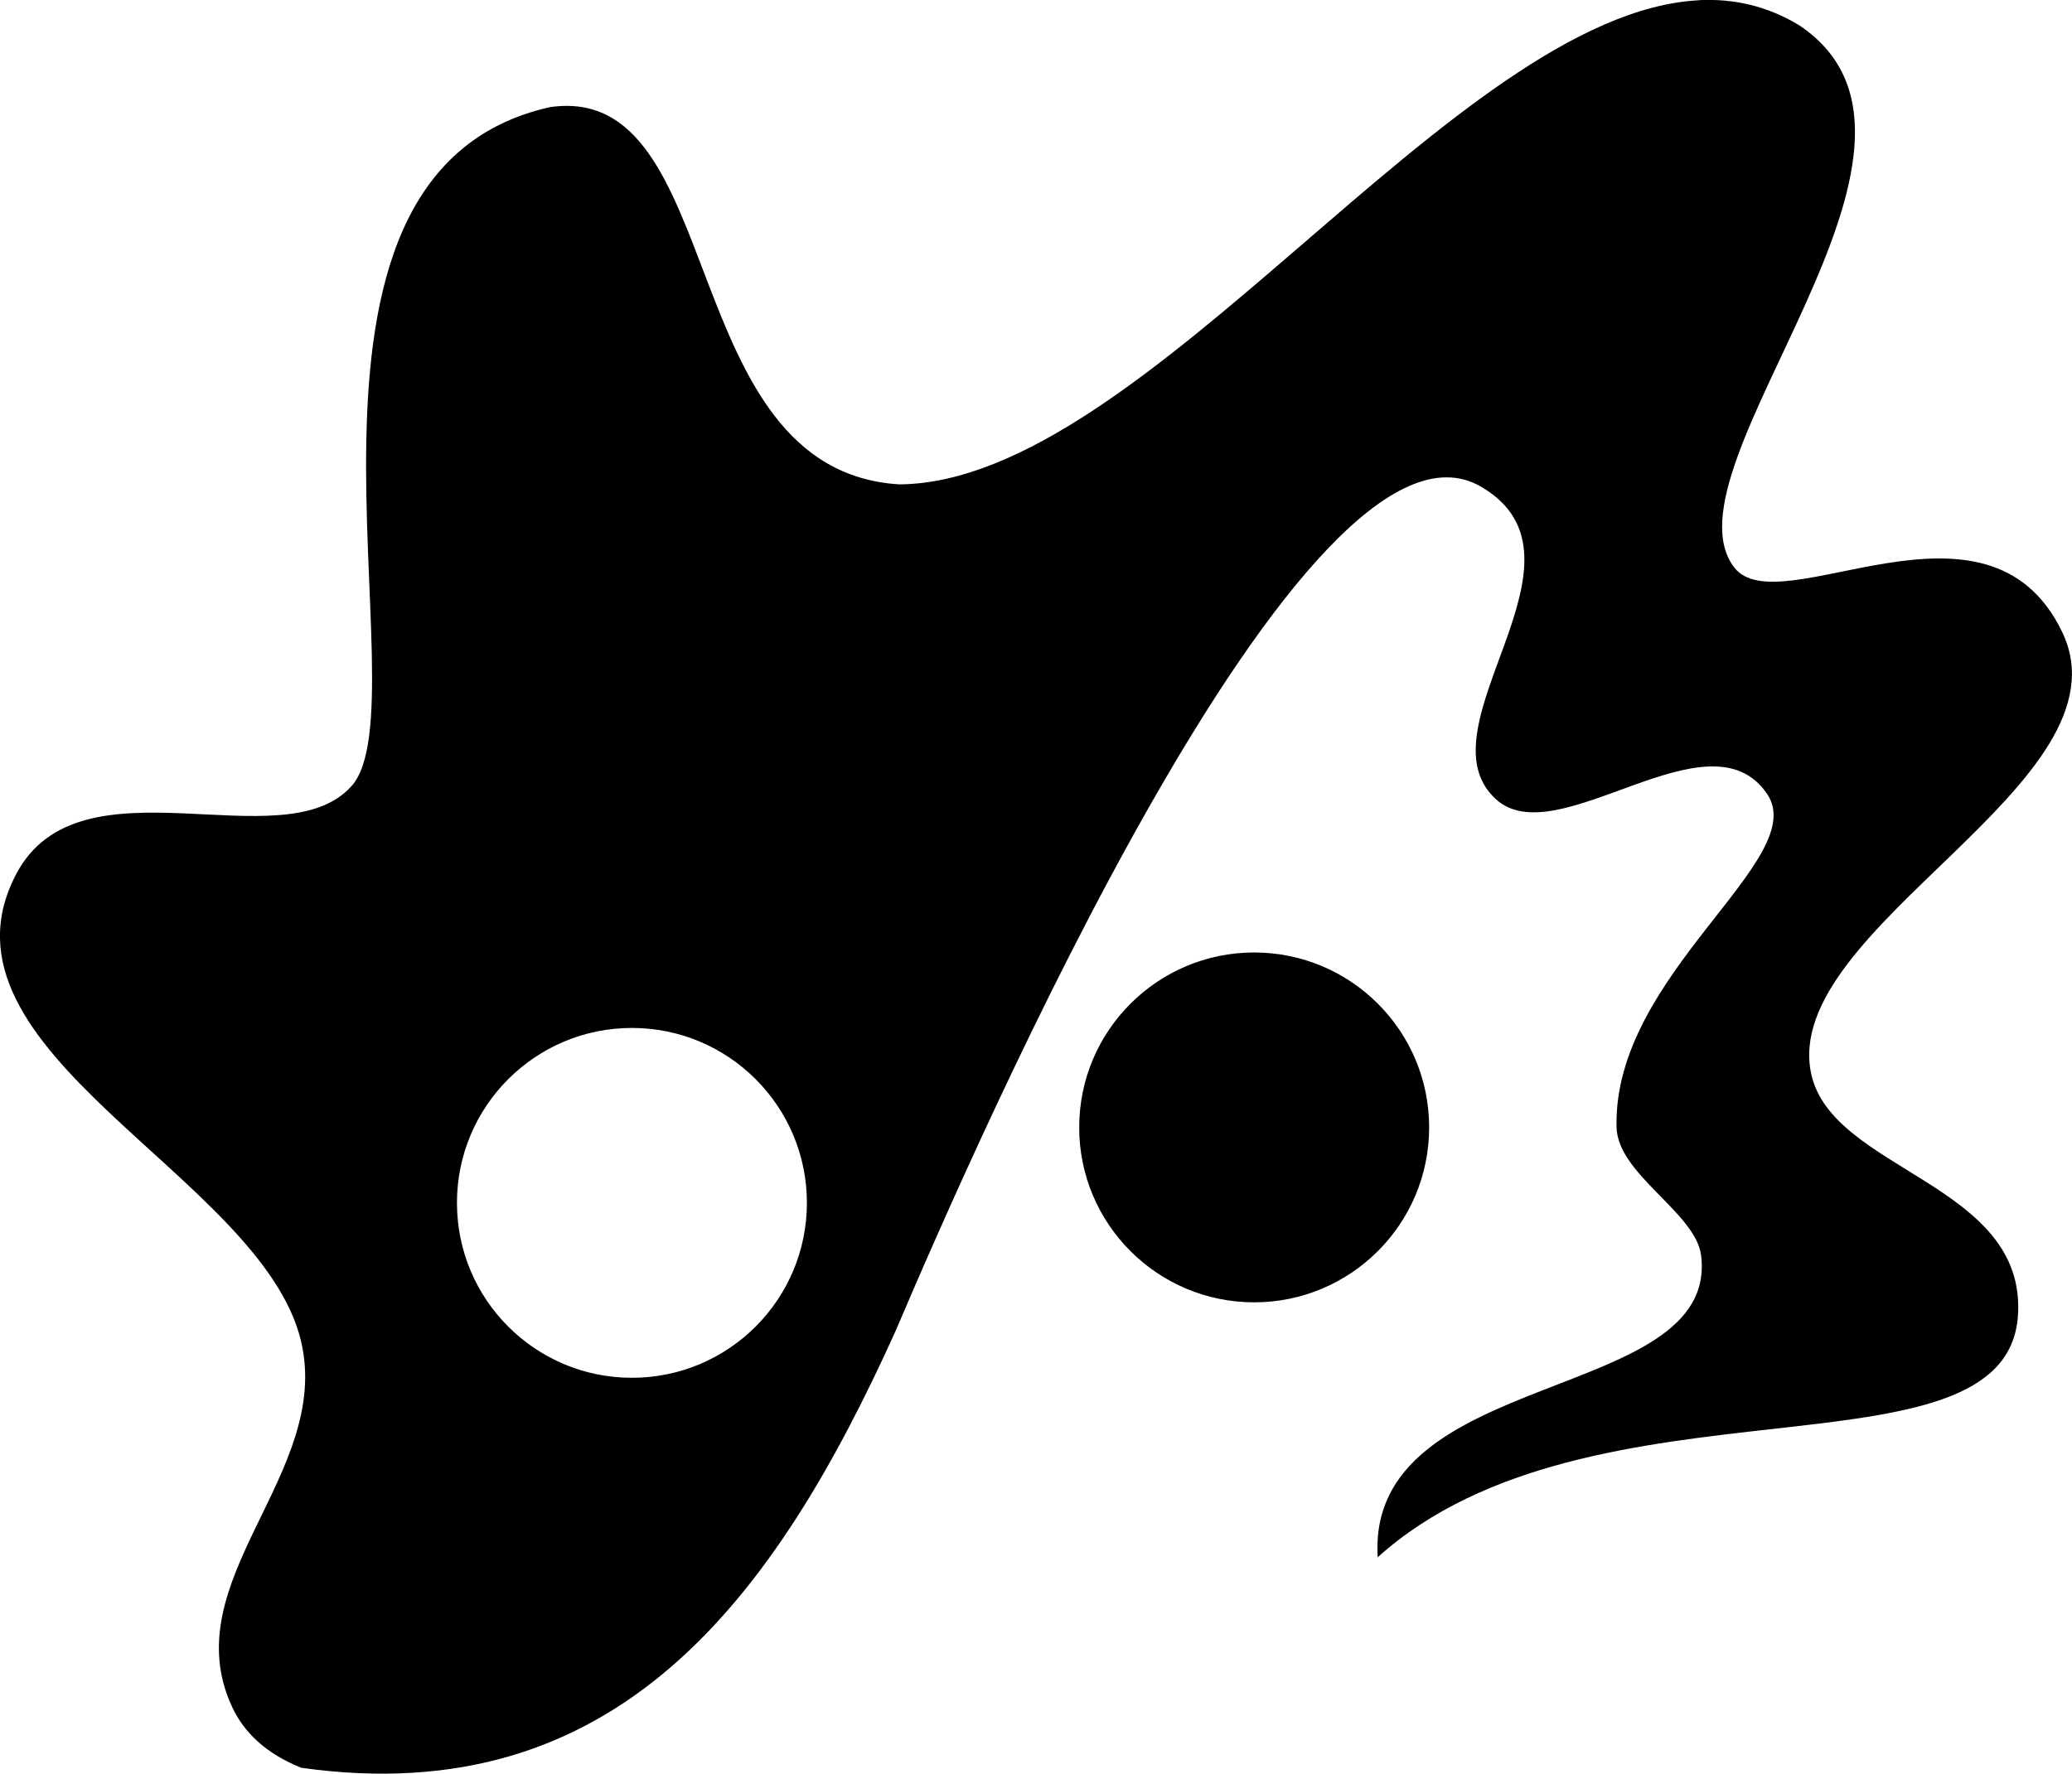
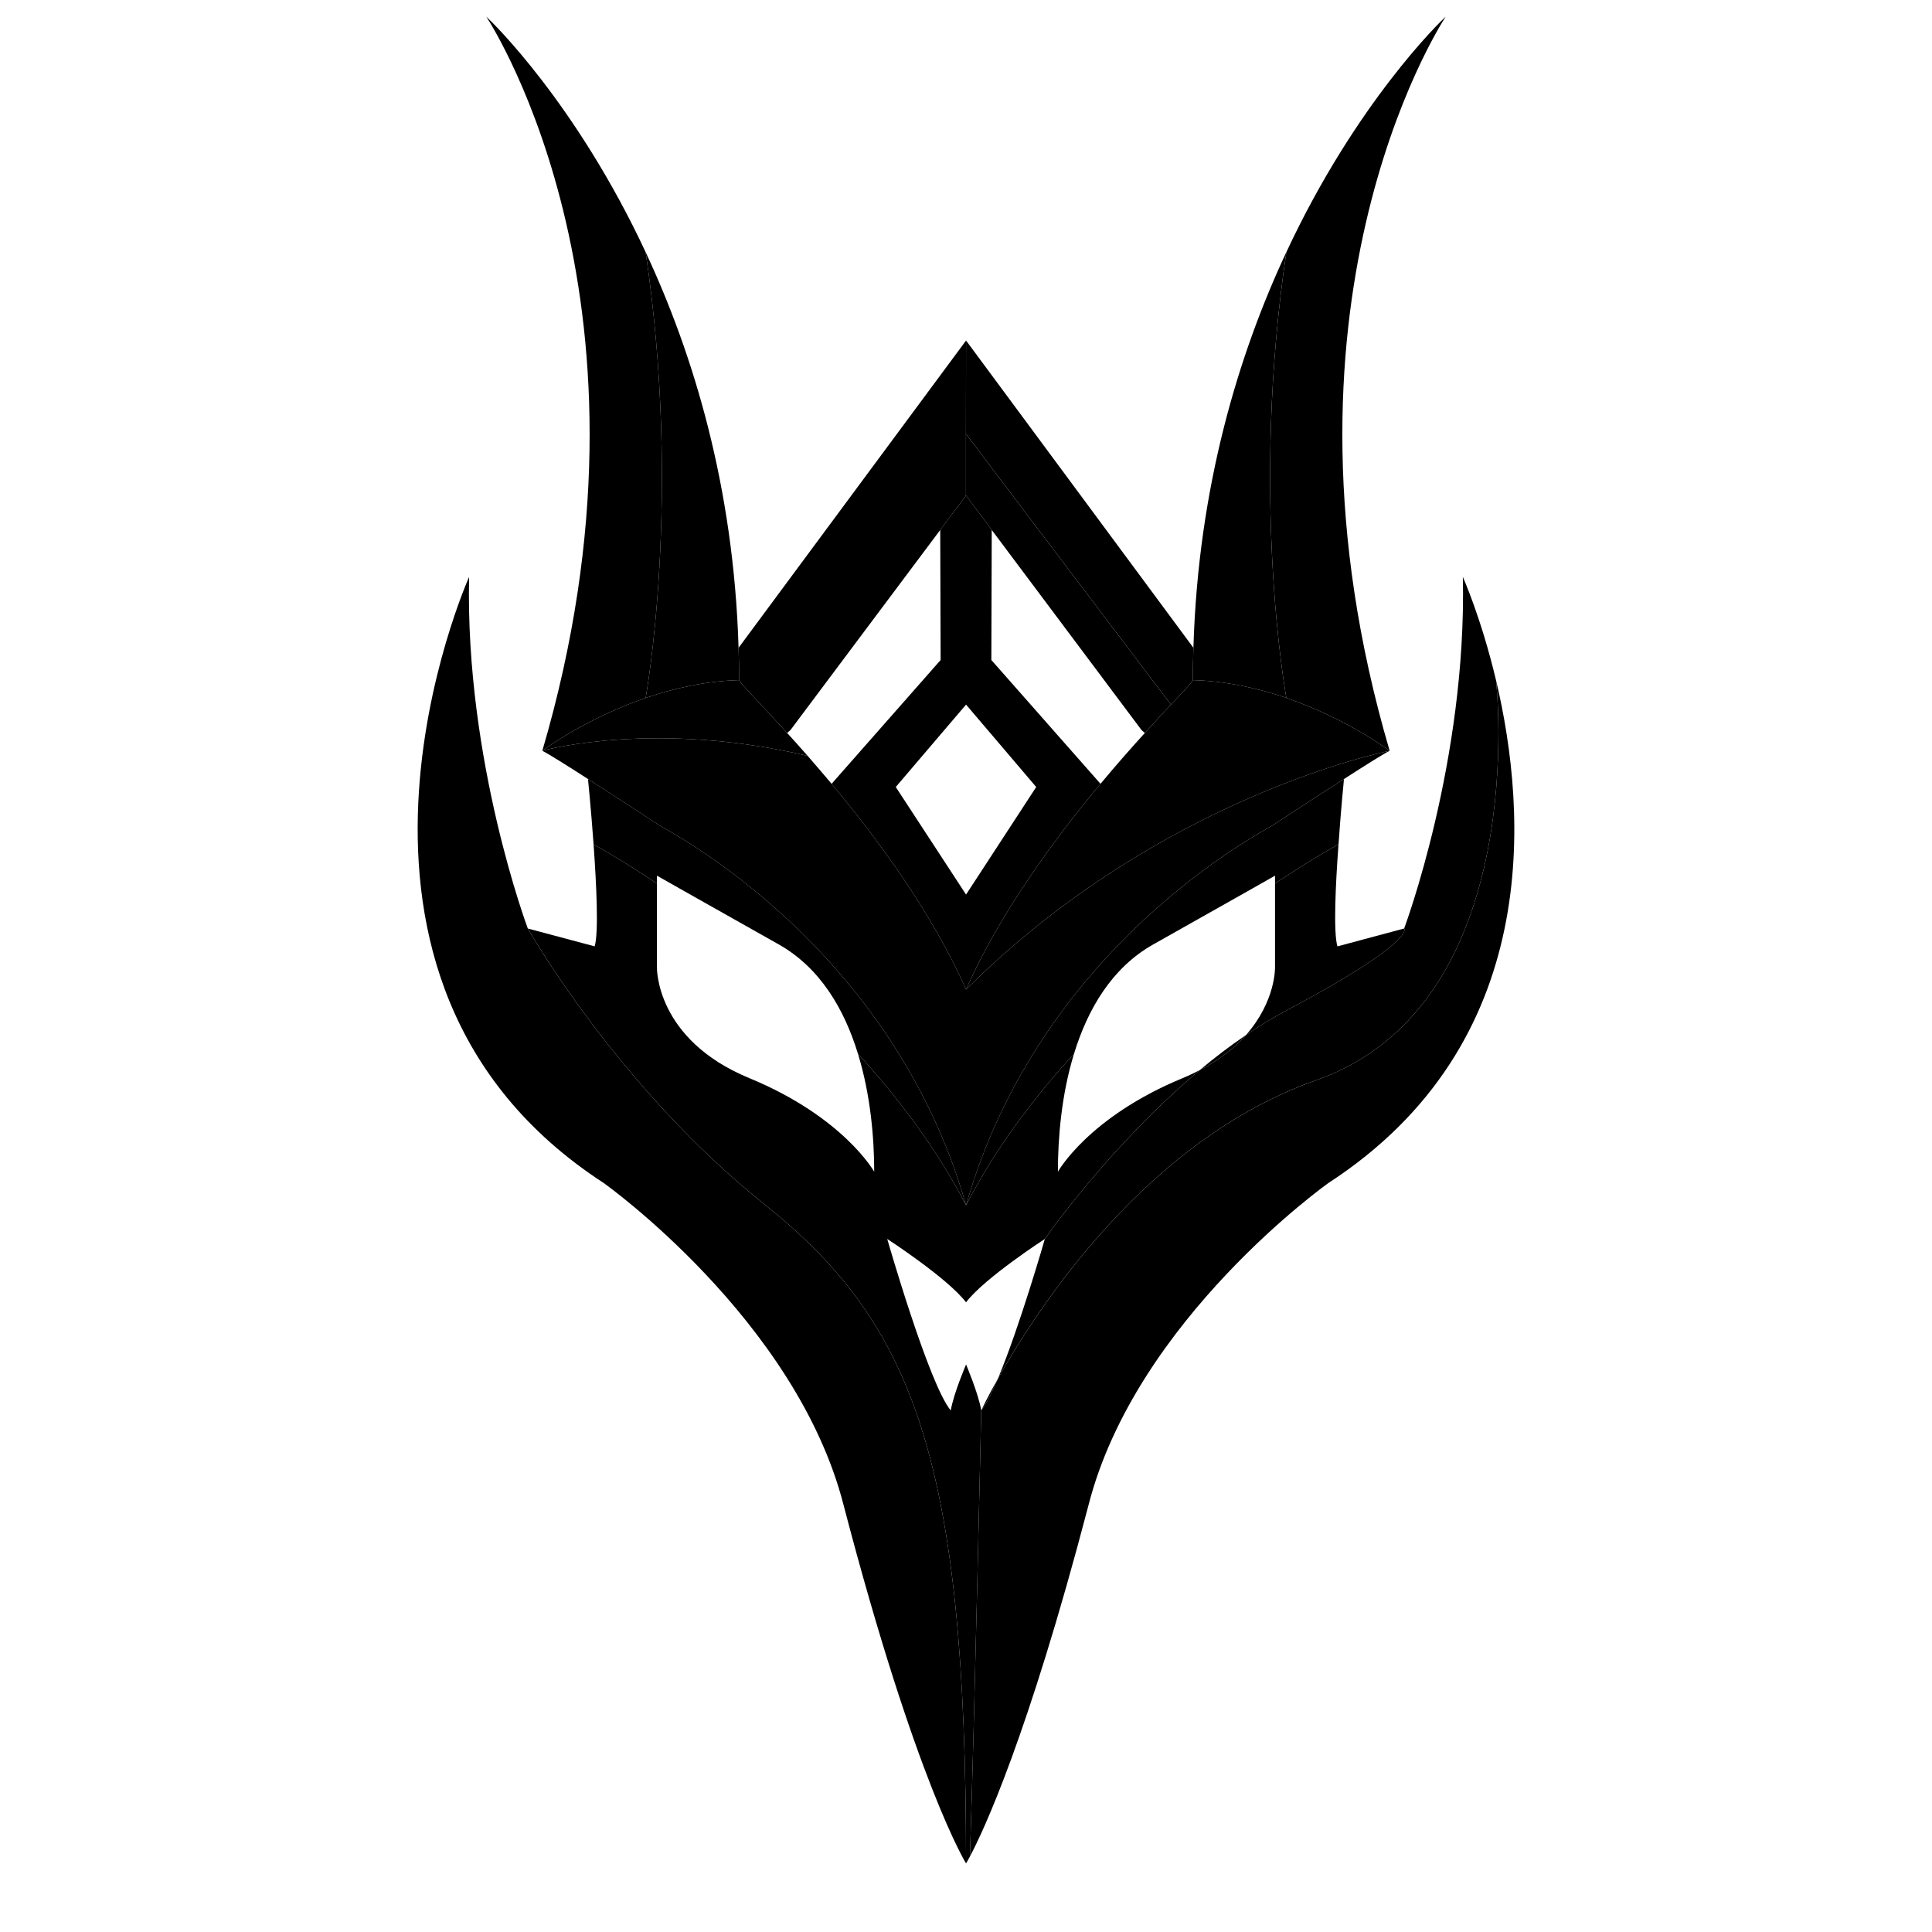
- <svg xmlns="http://www.w3.org/2000/svg" width="41.447mm" height="35.489mm" viewBox="0 0 41.447 35.489" version="1.1" id="svg1" xml:space="preserve">
-   <defs id="defs1" />
-   <g id="layer1" transform="translate(-122.8113,-117.1933)">
-     <g id="g6" style="display:inline">
-       <path d="m 156.791,117.199 c -4.898,0.253 -11.044,9.647 -15.988,9.686 -4.521,-0.273 -3.404,-8.069 -6.99,-7.548 -5.993,1.337 -2.481,11.922 -3.97,13.585 -1.37,1.531 -5.433,-0.666 -6.708,1.761 -1.868,3.556 4.908,6.029 5.697,9.341 0.633,2.659 -2.559,4.786 -1.377,7.324 0.236,0.506 0.671,0.931 1.383,1.216 6.308,0.888 9.459,-3.363 11.886,-8.735 1.611,-3.781 8.222,-18.924 11.71,-16.899 2.475,1.438 -1.283,4.81 0.3,6.254 1.23,1.122 4.261,-1.819 5.425,-0.106 0.892,1.313 -3.092,3.604 -3.011,6.673 0.025,0.942 1.585,1.707 1.691,2.561 0.369,2.975 -6.703,2.224 -6.469,6.039 4.283,-3.849 12.575,-1.389 12.807,-4.834 0.179,-2.644 -3.718,-2.89 -4.136,-4.84 -0.628,-2.932 6.471,-5.824 5.02,-8.84 -1.502,-3.121 -5.671,-0.113 -6.564,-1.296 -1.523,-2.016 4.908,-8.428 1.309,-10.839 -0.642,-0.391 -1.316,-0.541 -2.016,-0.505 z m -8.892,19.052 a 3.5,3.5 0 0 0 -3.5,3.5 3.5,3.5 0 0 0 3.5,3.5 3.5,3.5 0 0 0 3.5,-3.5 3.5,3.5 0 0 0 -3.5,-3.5 z m -12.447,1.51 a 3.5,3.5 0 0 1 3.5,3.5 3.5,3.5 0 0 1 -3.5,3.5 3.5,3.5 0 0 1 -3.5,-3.5 3.5,3.5 0 0 1 3.5,-3.5 z" style="display:inline;stroke-width:4;stroke-linecap:square" id="path6" />
-     </g>
-   </g>
+ <svg xmlns="http://www.w3.org/2000/svg" id="Calque_1" data-name="Calque 1" viewBox="0 0 1500 1500" version="1.1">
+   <defs id="defs20" />
+   <path d="M1021.97,838.62c168.36-59.22,139.53-310.58,139.53-310.58,24.49,103.25,36.38,282.15-130.02,390.37,0,0-149.55,106.04-186.35,250.12-47.34,180.76-81.96,253.84-92.09,272.85,3.51-103.66,8.79-346.34,8.79-346.34l.1-.1c.1-.1.21-.21.21-.41,3.72-4.55,7.96-13.13,12.51-23.87.1-.21.1-.31.21-.41,30.8-54.88,115.55-185.42,247.12-231.61Z" id="path1" />
+   <path d="M738.16,1095.04c2.27-13.23,11.89-35.66,11.89-35.66,0,0,9.51,22.32,11.78,35.55v.1s-5.27,242.67-8.79,346.34c-1.96,3.72-3,5.37-3,5.37,0-312.33-40.62-418.99-155.65-510.98-115.14-91.88-184.59-214.87-184.59-214.87l51.88,13.85c3.2-10.44,1.45-47.34-.83-79.17,0,0,19.53,10.54,49.2,30.39v65.01s-1.45,55.91,71.73,86.09c73.17,30.18,96.95,72.66,96.95,72.66,0-25.94-2.79-59.63-12.61-91.57,31.73,34.62,61.39,74.1,83.92,117.62,22.43-43.51,52.09-82.99,83.82-117.62-9.82,31.94-12.51,65.73-12.51,91.57,0,0,23.67-42.48,96.84-72.66,4.75-1.96,9.1-4.03,13.23-6.2-69.66,58.29-120.2,131.05-120.2,131.05,0,0-46.92,30.39-61.19,49.2-14.37-18.81-61.19-49.2-61.19-49.2,0,0,32.35,112.86,49.3,133.12Z" id="path2" />
+   <path d="M1078.91,582.92s-177.56,34.62-328.87,185.31c26.25-59.22,68.01-116.17,104.39-159.68,12.4-14.88,24.18-28.22,34.42-39.48,7.75-8.58,14.68-16.02,20.26-22.01,10.65-11.27,17.05-17.98,17.05-19.02,26.15.72,50.85,6.41,72.55,13.75v.1c47.44,16.23,80.2,41.03,80.2,41.03Z" id="path3" />
+   <path d="M750.04,768.23c-26.25-59.22-68.11-116.17-104.39-159.68l84.65-96.12-.31-100.98,20.05-26.77,19.95,26.77-.31,100.98,84.75,96.12c-36.38,43.51-78.14,100.46-104.39,159.68ZM804.51,611.03l-54.47-63.98-54.57,63.98,54.57,83.51,54.47-83.51Z" id="path4" />
+   <path d="M988.07,640.8c-6.41,4.13-180.66,93.12-238.02,294.97-57.46-201.85-231.72-290.84-238.13-294.97-3.82-2.58-31.32-20.57-55.4-35.97-16.02-10.34-30.49-19.43-35.45-21.91,0,0,.1,0,.21-.1,5.06-1.34,89.3-23.36,205.78,4.03,5.89,6.82,12.2,14.06,18.6,21.7,36.28,43.51,78.14,100.46,104.39,159.68,151.31-150.69,328.87-185.31,328.87-185.31-4.96,2.48-19.43,11.58-35.45,21.91-24.08,15.4-51.57,33.38-55.4,35.97Z" id="path5" />
+   <path d="M762.14,1094.52c1.03-2.27,5.17-10.96,12.51-23.87-4.55,10.75-8.79,19.33-12.51,23.87Z" id="path6" />
+   <path d="M1161.49,528.04s28.84,251.36-139.53,310.58c-131.57,46.2-216.32,176.73-247.12,231.61,16.74-39.89,36.38-108.31,36.38-108.31,0,0,50.54-72.76,120.2-131.05,15.92-8.16,27.49-17.67,35.86-27.18,10.23-7.03,20.77-13.44,31.42-19.12,101.7-54.05,91.47-63.67,91.47-63.67,0,0,48.78-130.02,45.58-272.96,0,0,14.26,31.73,25.73,80.1Z" id="path7" />
+   <path d="M1090.18,720.9s10.23,9.61-91.47,63.67c-10.65,5.68-21.19,12.09-31.42,19.12,23.36-26.36,22.63-52.71,22.63-52.71v-65.01c29.66-19.84,49.2-30.39,49.2-30.39h.1c-2.38,31.83-4.03,68.73-.83,79.17l51.78-13.85Z" id="path8" />
+   <path d="M1122.43,12.93c-6.41,9.92-144.28,226.65-43.51,569.99,0,0-32.76-24.8-80.2-41.03v-.1c-.93-5.06-27.91-158.03,0-346.03,54.05-115.76,119.37-178.9,123.71-182.83Z" id="path9" />
+   <path d="M1043.46,604.83s-2.38,23.56-4.24,50.75h-.1s-19.53,10.54-49.2,30.39v-6.1s-32.14,18.29-94.46,53.33c-32.35,18.19-51.06,50.54-61.6,84.96-31.73,34.62-61.39,74.1-83.82,117.62,57.36-201.85,231.61-290.84,238.02-294.97,3.82-2.58,31.32-20.57,55.4-35.97Z" id="path10" />
+   <path d="M998.71,195.76c-27.91,188-.93,340.96,0,346.03-21.7-7.34-46.41-13.02-72.55-13.75,0-8.47.1-16.95.41-25.22,3.72-125.37,35.35-228.41,72.14-307.06Z" id="path11" />
+   <path d="M967.29,803.68c-8.37,9.51-19.95,19.02-35.86,27.18,11.47-9.61,23.46-18.81,35.86-27.18Z" id="path12" />
+   <path d="M926.47,502.82h.1c-.31,8.27-.41,16.74-.41,25.22,0,1.03-6.41,7.75-17.05,19.02l-159.16-210.22.1-72.45,176.42,238.44Z" id="path13" />
+   <path d="M749.94,336.84l159.16,210.22c-5.58,5.99-12.51,13.44-20.26,22.01l-2.58-2.27-116.27-155.34-19.95-26.77h-.1v-47.85Z" id="path14" />
+   <path d="M750.04,264.39l-.1,72.45v47.85h.1l-20.05,26.77-116.27,155.34-2.58,2.27c-22.12-24.39-37.31-39.48-37.31-41.03,0-8.47-.1-16.95-.41-25.22h.1l176.53-238.44Z" id="path15" />
+   <path d="M750.04,1446.75s-38.65-62.12-95.09-278.23c-36.9-144.07-186.35-250.12-186.35-250.12-244.43-158.85-104.39-470.46-104.39-470.46-3.2,142.94,45.58,272.96,45.58,272.96,0,0,69.45,122.99,184.59,214.87,115.03,91.98,155.65,198.65,155.65,510.98Z" id="path16" />
+   <path d="M750.04,935.77c-22.53-43.51-52.19-82.99-83.92-117.62-10.54-34.42-29.25-66.77-61.6-84.96-62.32-35.04-94.46-53.33-94.46-53.33v6.1c-29.66-19.84-49.2-30.39-49.2-30.39-1.96-27.18-4.34-50.75-4.34-50.75,24.08,15.4,51.57,33.38,55.4,35.97,6.41,4.13,180.66,93.12,238.13,294.97Z" id="path17" />
+   <path d="M611.14,569.07c4.96,5.48,10.34,11.37,15.92,17.78-116.48-27.39-200.71-5.37-205.78-4.03,2.79-2.17,34.73-25.42,80-40.93,21.7-7.44,46.41-13.13,72.55-13.85,0,1.55,15.19,16.64,37.31,41.03Z" id="path18" />
+   <path d="M573.41,502.82c.31,8.27.41,16.74.41,25.22-26.15.72-50.85,6.41-72.55,13.85,0,0,28.42-154.93,0-346.13,36.79,78.65,68.42,181.7,72.14,307.06Z" id="path19" />
+   <path d="M501.27,195.76c28.42,191.2,0,346.13,0,346.13-45.27,15.5-77.2,38.76-80,40.93-.1.1-.21.1-.21.1C521.84,239.58,383.97,22.85,377.56,12.93c4.34,3.93,69.66,67.08,123.71,182.83Z" id="path20" />
</svg>
